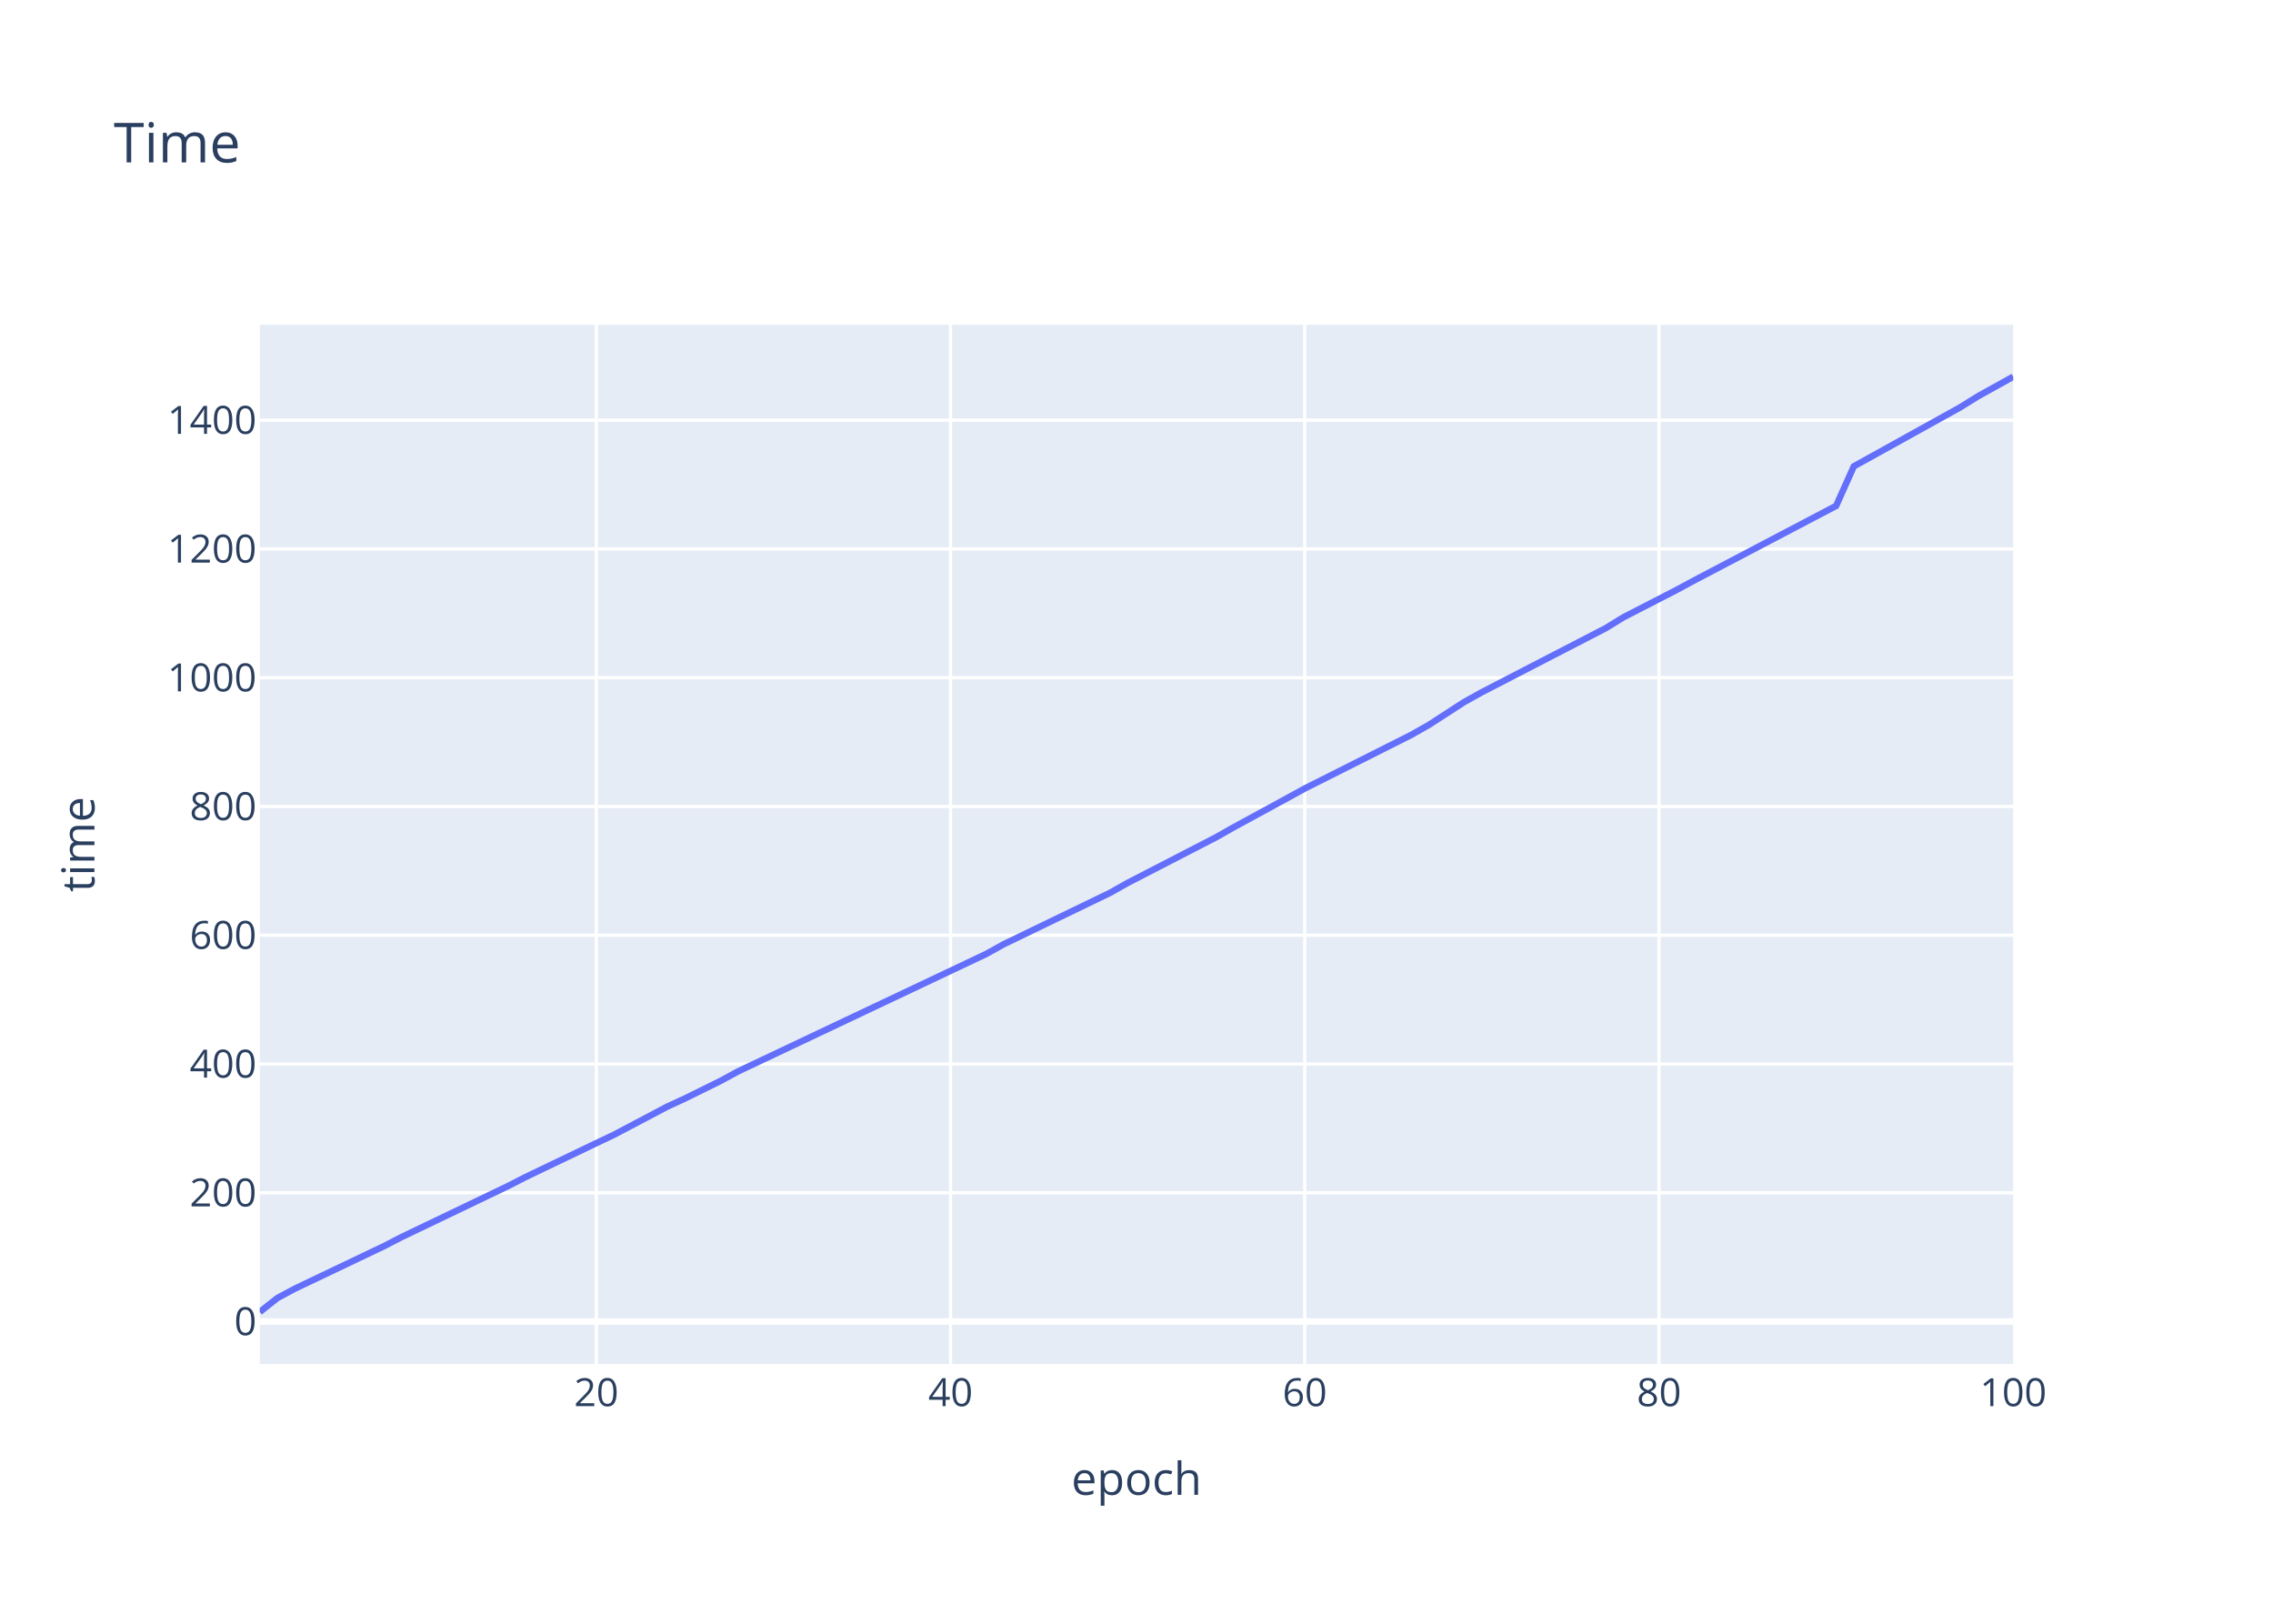
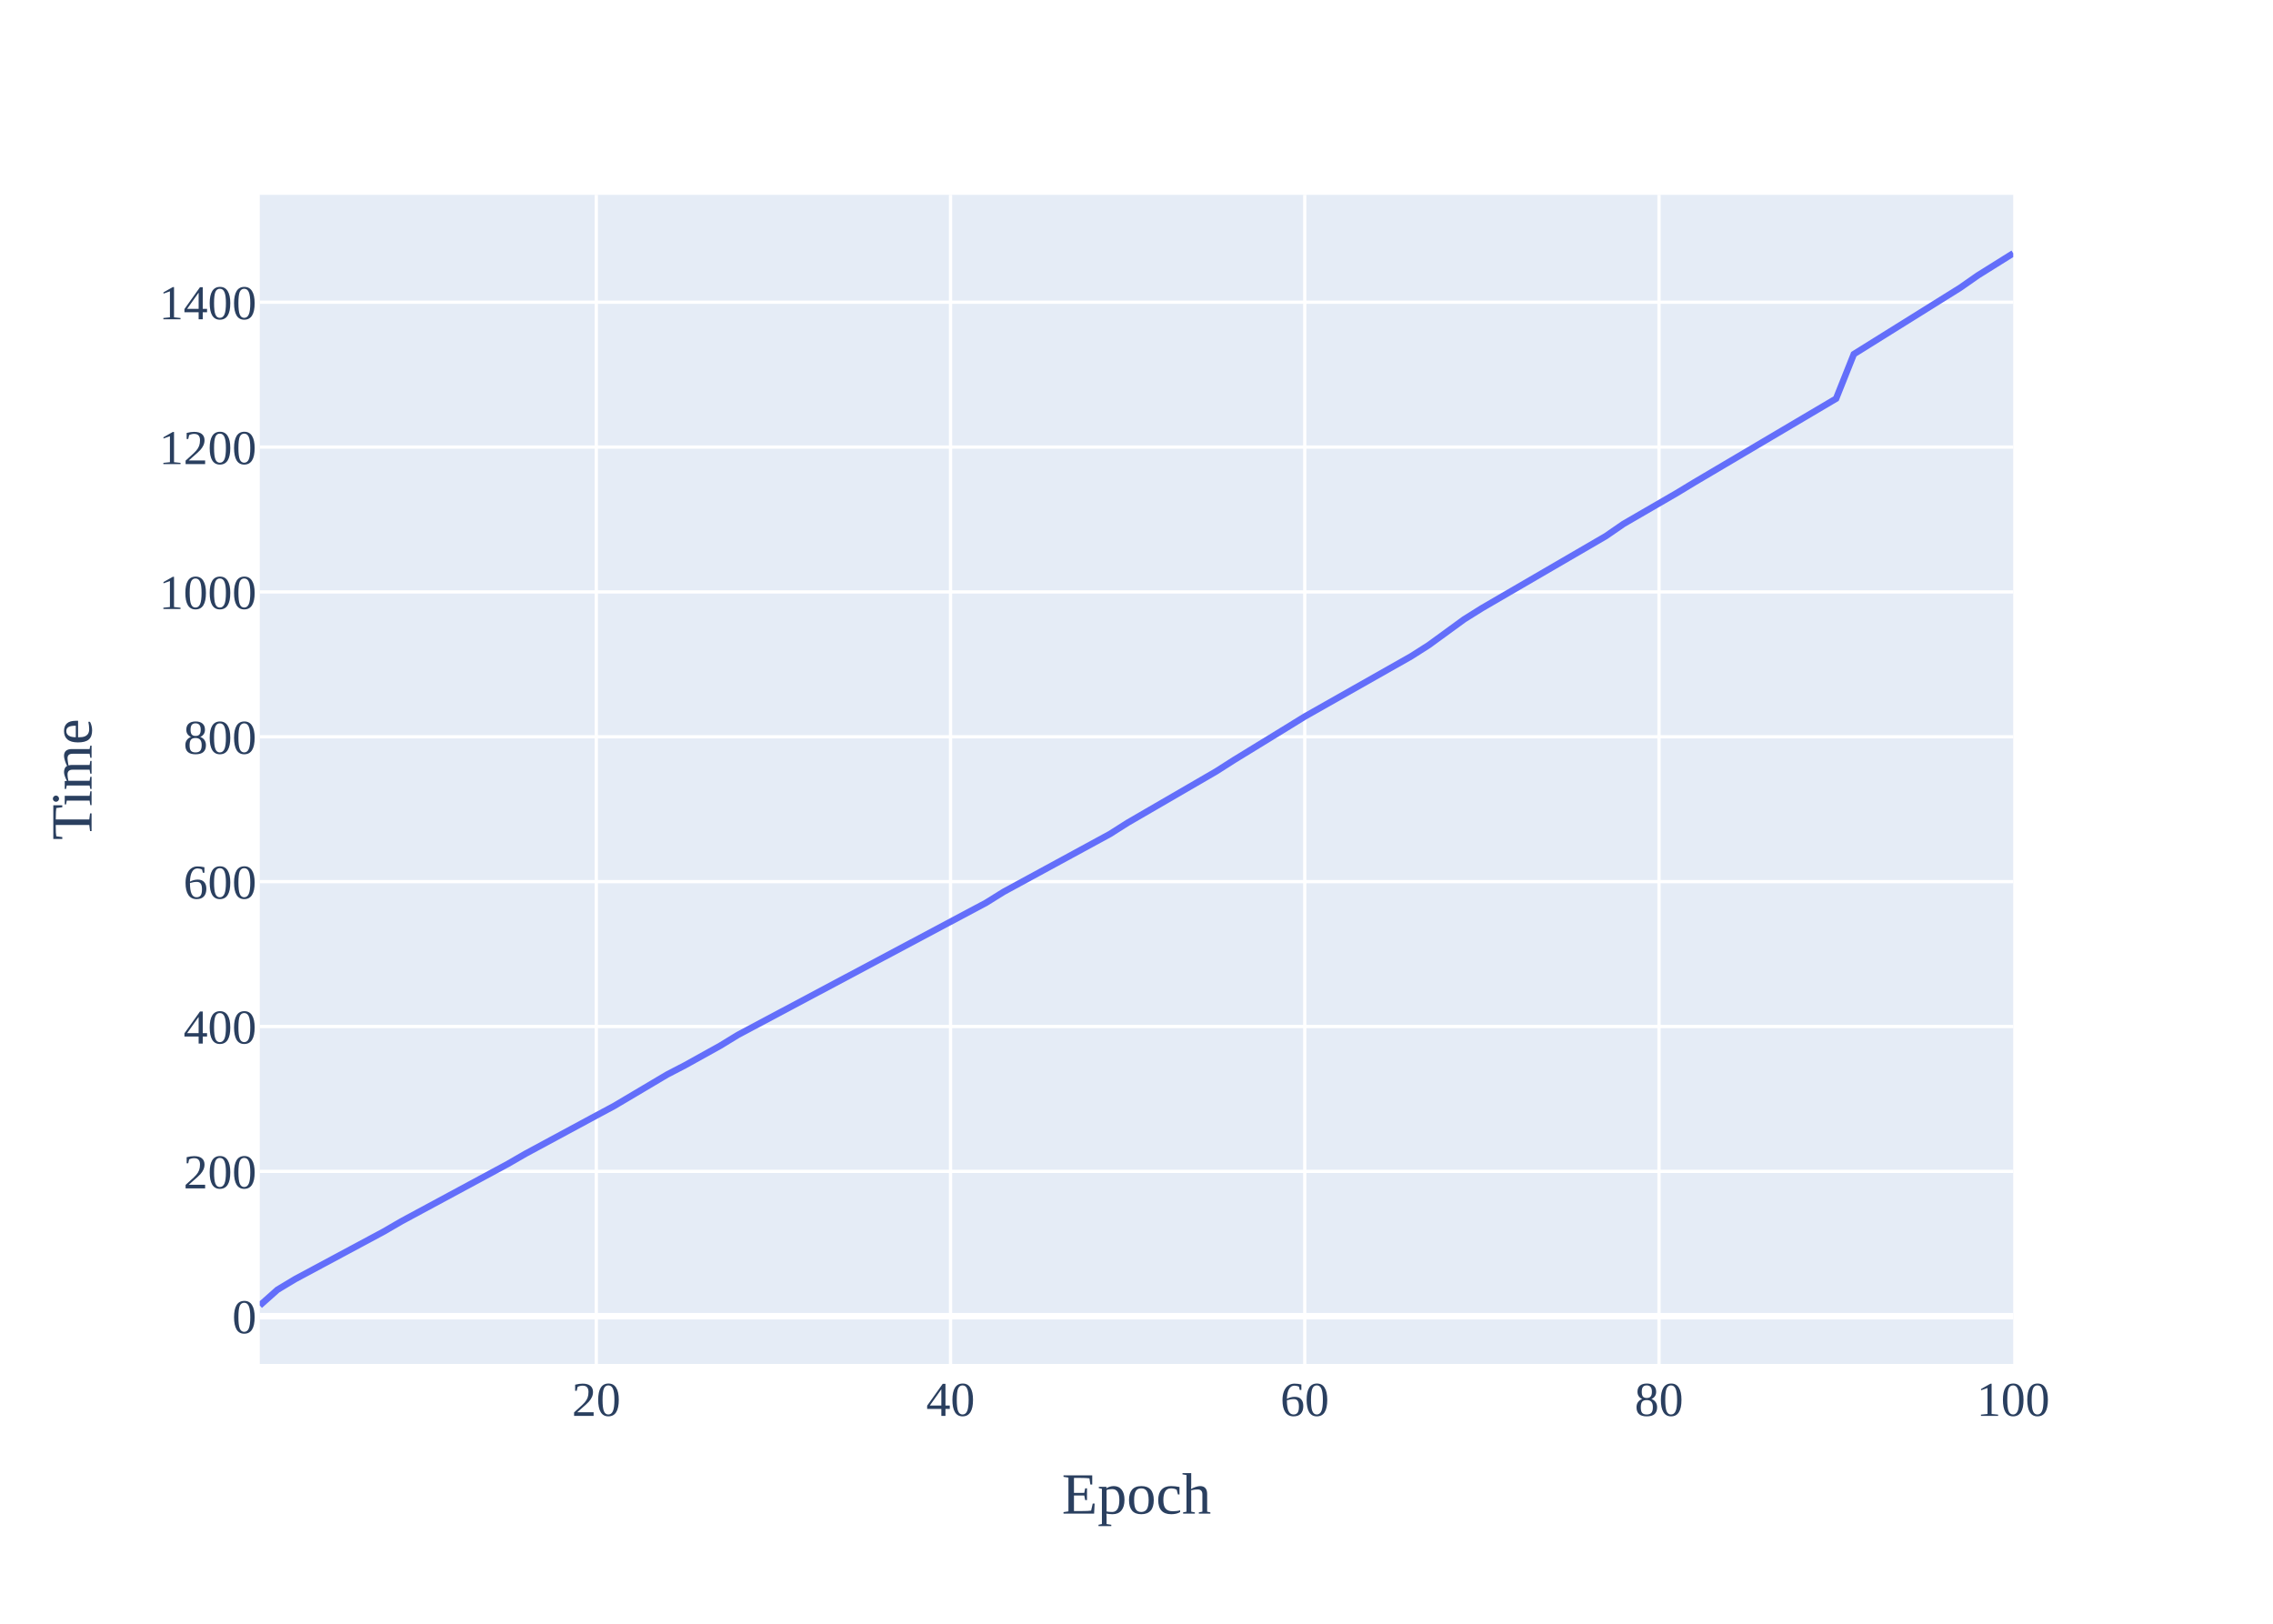
<svg xmlns="http://www.w3.org/2000/svg" class="main-svg" width="700" height="500" style="" viewBox="0 0 700 500">
  <rect x="0" y="0" width="700" height="500" style="fill: rgb(255, 255, 255); fill-opacity: 1;" />
-   <defs id="defs-31648f">
+   <defs id="defs-70bbf1">
    <g class="clips">
-       <clipPath id="clip31648fxyplot" class="plotclip">
-         <rect width="540" height="320" />
+       <clipPath id="clip70bbf1xyplot" class="plotclip">
+         <rect width="540" height="360" />
      </clipPath>
-       <clipPath class="axesclip" id="clip31648fx">
+       <clipPath class="axesclip" id="clip70bbf1x">
        <rect x="80" y="0" width="540" height="500" />
      </clipPath>
-       <clipPath class="axesclip" id="clip31648fy">
-         <rect x="0" y="100" width="700" height="320" />
+       <clipPath class="axesclip" id="clip70bbf1y">
+         <rect x="0" y="60" width="700" height="360" />
      </clipPath>
-       <clipPath class="axesclip" id="clip31648fxy">
-         <rect x="80" y="100" width="540" height="320" />
+       <clipPath class="axesclip" id="clip70bbf1xy">
+         <rect x="80" y="60" width="540" height="360" />
      </clipPath>
    </g>
    <g class="gradients" />
    <g class="patterns" />
  </defs>
  <g class="bglayer">
-     <rect class="bg" x="80" y="100" width="540" height="320" style="fill: rgb(229, 236, 246); fill-opacity: 1; stroke-width: 0;" />
+     <rect class="bg" x="80" y="60" width="540" height="360" style="fill: rgb(229, 236, 246); fill-opacity: 1; stroke-width: 0;" />
  </g>
  <g class="layer-below">
    <g class="imagelayer" />
    <g class="shapelayer" />
  </g>
  <g class="cartesianlayer">
    <g class="subplot xy">
      <g class="layer-subplot">
        <g class="shapelayer" />
        <g class="imagelayer" />
      </g>
      <g class="minor-gridlayer">
        <g class="x" />
        <g class="y" />
      </g>
      <g class="gridlayer">
        <g class="x">
-           <path class="xgrid crisp" transform="translate(183.64,0)" d="M0,100v320" style="stroke: rgb(255, 255, 255); stroke-opacity: 1; stroke-width: 1px;" />
-           <path class="xgrid crisp" transform="translate(292.73,0)" d="M0,100v320" style="stroke: rgb(255, 255, 255); stroke-opacity: 1; stroke-width: 1px;" />
-           <path class="xgrid crisp" transform="translate(401.82,0)" d="M0,100v320" style="stroke: rgb(255, 255, 255); stroke-opacity: 1; stroke-width: 1px;" />
-           <path class="xgrid crisp" transform="translate(510.91,0)" d="M0,100v320" style="stroke: rgb(255, 255, 255); stroke-opacity: 1; stroke-width: 1px;" />
+           <path class="xgrid crisp" transform="translate(183.64,0)" d="M0,60v360" style="stroke: rgb(255, 255, 255); stroke-opacity: 1; stroke-width: 1px;" />
+           <path class="xgrid crisp" transform="translate(292.73,0)" d="M0,60v360" style="stroke: rgb(255, 255, 255); stroke-opacity: 1; stroke-width: 1px;" />
+           <path class="xgrid crisp" transform="translate(401.82,0)" d="M0,60v360" style="stroke: rgb(255, 255, 255); stroke-opacity: 1; stroke-width: 1px;" />
+           <path class="xgrid crisp" transform="translate(510.91,0)" d="M0,60v360" style="stroke: rgb(255, 255, 255); stroke-opacity: 1; stroke-width: 1px;" />
        </g>
        <g class="y">
-           <path class="ygrid crisp" transform="translate(0,367.29)" d="M80,0h540" style="stroke: rgb(255, 255, 255); stroke-opacity: 1; stroke-width: 1px;" />
-           <path class="ygrid crisp" transform="translate(0,327.64)" d="M80,0h540" style="stroke: rgb(255, 255, 255); stroke-opacity: 1; stroke-width: 1px;" />
-           <path class="ygrid crisp" transform="translate(0,287.99)" d="M80,0h540" style="stroke: rgb(255, 255, 255); stroke-opacity: 1; stroke-width: 1px;" />
-           <path class="ygrid crisp" transform="translate(0,248.34)" d="M80,0h540" style="stroke: rgb(255, 255, 255); stroke-opacity: 1; stroke-width: 1px;" />
-           <path class="ygrid crisp" transform="translate(0,208.69)" d="M80,0h540" style="stroke: rgb(255, 255, 255); stroke-opacity: 1; stroke-width: 1px;" />
-           <path class="ygrid crisp" transform="translate(0,169.04)" d="M80,0h540" style="stroke: rgb(255, 255, 255); stroke-opacity: 1; stroke-width: 1px;" />
-           <path class="ygrid crisp" transform="translate(0,129.39)" d="M80,0h540" style="stroke: rgb(255, 255, 255); stroke-opacity: 1; stroke-width: 1px;" />
+           <path class="ygrid crisp" transform="translate(0,360.7)" d="M80,0h540" style="stroke: rgb(255, 255, 255); stroke-opacity: 1; stroke-width: 1px;" />
+           <path class="ygrid crisp" transform="translate(0,316.09)" d="M80,0h540" style="stroke: rgb(255, 255, 255); stroke-opacity: 1; stroke-width: 1px;" />
+           <path class="ygrid crisp" transform="translate(0,271.48)" d="M80,0h540" style="stroke: rgb(255, 255, 255); stroke-opacity: 1; stroke-width: 1px;" />
+           <path class="ygrid crisp" transform="translate(0,226.88)" d="M80,0h540" style="stroke: rgb(255, 255, 255); stroke-opacity: 1; stroke-width: 1px;" />
+           <path class="ygrid crisp" transform="translate(0,182.27)" d="M80,0h540" style="stroke: rgb(255, 255, 255); stroke-opacity: 1; stroke-width: 1px;" />
+           <path class="ygrid crisp" transform="translate(0,137.67)" d="M80,0h540" style="stroke: rgb(255, 255, 255); stroke-opacity: 1; stroke-width: 1px;" />
+           <path class="ygrid crisp" transform="translate(0,93.06)" d="M80,0h540" style="stroke: rgb(255, 255, 255); stroke-opacity: 1; stroke-width: 1px;" />
        </g>
      </g>
      <g class="zerolinelayer">
-         <path class="yzl zl crisp" transform="translate(0,406.94)" d="M80,0h540" style="stroke: rgb(255, 255, 255); stroke-opacity: 1; stroke-width: 2px;" />
+         <path class="yzl zl crisp" transform="translate(0,405.3)" d="M80,0h540" style="stroke: rgb(255, 255, 255); stroke-opacity: 1; stroke-width: 2px;" />
      </g>
      <g class="layer-between">
        <g class="shapelayer" />
        <g class="imagelayer" />
      </g>
      <path class="xlines-below" />
      <path class="ylines-below" />
      <g class="overlines-below" />
      <g class="xaxislayer-below" />
      <g class="yaxislayer-below" />
      <g class="overaxes-below" />
      <g class="overplot">
-         <g class="xy" transform="translate(80,100)" clip-path="url(#clip31648fxyplot)">
+         <g class="xy" transform="translate(80,60)" clip-path="url(#clip70bbf1xyplot)">
          <g class="scatterlayer mlayer">
-             <g class="trace scatter trace84bec2" style="stroke-miterlimit: 2; opacity: 1;">
+             <g class="trace scatter tracebe3d2d" style="stroke-miterlimit: 2; opacity: 1;">
              <g class="fills" />
              <g class="errorbars" />
              <g class="lines">
-                 <path class="js-line" d="M0,304L5.45,299.69L10.91,296.77L38.18,283.77L43.64,280.95L76.36,265.27L81.82,262.47L103.64,252.01L109.09,249.42L125.45,240.79L130.91,238.27L141.82,232.89L147.27,229.93L223.64,193.79L229.09,190.77L261.82,174.95L267.27,171.88L294.55,157.8L300,154.71L316.36,145.8L321.82,142.8L354.55,126.33L360,123.24L370.91,116.18L376.36,113.15L414.55,93.41L420,90.06L436.36,81.64L441.82,78.69L485.45,55.78L490.91,43.6L523.64,25.45L529.09,22.06L540,16" style="vector-effect: none; fill: none; stroke: rgb(99, 110, 250); stroke-opacity: 1; stroke-width: 2px; opacity: 1;" />
+                 <path class="js-line" d="M0,342L5.45,337.15L10.91,333.87L38.18,319.24L43.64,316.07L76.36,298.43L81.82,295.28L103.64,283.51L109.09,280.59L125.45,270.89L130.91,268.06L141.82,262L147.27,258.67L223.64,218.01L229.09,214.62L261.82,196.82L267.27,193.36L294.55,177.53L300,174.05L316.36,164.02L321.82,160.65L354.55,142.12L360,138.65L370.91,130.7L376.36,127.29L414.55,105.08L420,101.32L436.36,91.84L441.82,88.53L485.45,62.75L490.91,49.05L523.64,28.63L529.09,24.82L540,18" style="vector-effect: none; fill: none; stroke: rgb(99, 110, 250); stroke-opacity: 1; stroke-width: 2px; opacity: 1;" />
              </g>
              <g class="points" />
              <g class="text" />
            </g>
          </g>
        </g>
      </g>
      <path class="xlines-above crisp" d="M0,0" style="fill: none;" />
      <path class="ylines-above crisp" d="M0,0" style="fill: none;" />
      <g class="overlines-above" />
      <g class="xaxislayer-above">
        <g class="xtick">
-           <text text-anchor="middle" x="0" y="433" transform="translate(183.64,0)" style="font-family: 'Open Sans', verdana, arial, sans-serif; font-size: 12px; fill: rgb(42, 63, 95); fill-opacity: 1; white-space: pre; opacity: 1;">20</text>
+           <text text-anchor="middle" x="0" y="436" transform="translate(183.64,0)" style="font-family: 'Times New Roman'; font-size: 15px; fill: rgb(42, 63, 95); fill-opacity: 1; white-space: pre; opacity: 1;">20</text>
        </g>
        <g class="xtick">
-           <text text-anchor="middle" x="0" y="433" style="font-family: 'Open Sans', verdana, arial, sans-serif; font-size: 12px; fill: rgb(42, 63, 95); fill-opacity: 1; white-space: pre; opacity: 1;" transform="translate(292.73,0)">40</text>
+           <text text-anchor="middle" x="0" y="436" style="font-family: 'Times New Roman'; font-size: 15px; fill: rgb(42, 63, 95); fill-opacity: 1; white-space: pre; opacity: 1;" transform="translate(292.73,0)">40</text>
        </g>
        <g class="xtick">
-           <text text-anchor="middle" x="0" y="433" style="font-family: 'Open Sans', verdana, arial, sans-serif; font-size: 12px; fill: rgb(42, 63, 95); fill-opacity: 1; white-space: pre; opacity: 1;" transform="translate(401.82,0)">60</text>
+           <text text-anchor="middle" x="0" y="436" style="font-family: 'Times New Roman'; font-size: 15px; fill: rgb(42, 63, 95); fill-opacity: 1; white-space: pre; opacity: 1;" transform="translate(401.82,0)">60</text>
        </g>
        <g class="xtick">
-           <text text-anchor="middle" x="0" y="433" style="font-family: 'Open Sans', verdana, arial, sans-serif; font-size: 12px; fill: rgb(42, 63, 95); fill-opacity: 1; white-space: pre; opacity: 1;" transform="translate(510.91,0)">80</text>
+           <text text-anchor="middle" x="0" y="436" style="font-family: 'Times New Roman'; font-size: 15px; fill: rgb(42, 63, 95); fill-opacity: 1; white-space: pre; opacity: 1;" transform="translate(510.91,0)">80</text>
        </g>
        <g class="xtick">
-           <text text-anchor="middle" x="0" y="433" style="font-family: 'Open Sans', verdana, arial, sans-serif; font-size: 12px; fill: rgb(42, 63, 95); fill-opacity: 1; white-space: pre; opacity: 1;" transform="translate(620,0)">100</text>
+           <text text-anchor="middle" x="0" y="436" style="font-family: 'Times New Roman'; font-size: 15px; fill: rgb(42, 63, 95); fill-opacity: 1; white-space: pre; opacity: 1;" transform="translate(620,0)">100</text>
        </g>
      </g>
      <g class="yaxislayer-above">
        <g class="ytick">
-           <text text-anchor="end" x="79" y="4.2" transform="translate(0,406.94)" style="font-family: 'Open Sans', verdana, arial, sans-serif; font-size: 12px; fill: rgb(42, 63, 95); fill-opacity: 1; white-space: pre; opacity: 1;">0</text>
+           <text text-anchor="end" x="79" y="5.25" transform="translate(0,405.3)" style="font-family: 'Times New Roman'; font-size: 15px; fill: rgb(42, 63, 95); fill-opacity: 1; white-space: pre; opacity: 1;">0</text>
        </g>
        <g class="ytick">
-           <text text-anchor="end" x="79" y="4.2" style="font-family: 'Open Sans', verdana, arial, sans-serif; font-size: 12px; fill: rgb(42, 63, 95); fill-opacity: 1; white-space: pre; opacity: 1;" transform="translate(0,367.29)">200</text>
+           <text text-anchor="end" x="79" y="5.25" style="font-family: 'Times New Roman'; font-size: 15px; fill: rgb(42, 63, 95); fill-opacity: 1; white-space: pre; opacity: 1;" transform="translate(0,360.7)">200</text>
        </g>
        <g class="ytick">
-           <text text-anchor="end" x="79" y="4.2" style="font-family: 'Open Sans', verdana, arial, sans-serif; font-size: 12px; fill: rgb(42, 63, 95); fill-opacity: 1; white-space: pre; opacity: 1;" transform="translate(0,327.64)">400</text>
+           <text text-anchor="end" x="79" y="5.25" style="font-family: 'Times New Roman'; font-size: 15px; fill: rgb(42, 63, 95); fill-opacity: 1; white-space: pre; opacity: 1;" transform="translate(0,316.09)">400</text>
        </g>
        <g class="ytick">
-           <text text-anchor="end" x="79" y="4.2" style="font-family: 'Open Sans', verdana, arial, sans-serif; font-size: 12px; fill: rgb(42, 63, 95); fill-opacity: 1; white-space: pre; opacity: 1;" transform="translate(0,287.99)">600</text>
+           <text text-anchor="end" x="79" y="5.25" style="font-family: 'Times New Roman'; font-size: 15px; fill: rgb(42, 63, 95); fill-opacity: 1; white-space: pre; opacity: 1;" transform="translate(0,271.48)">600</text>
        </g>
        <g class="ytick">
-           <text text-anchor="end" x="79" y="4.2" style="font-family: 'Open Sans', verdana, arial, sans-serif; font-size: 12px; fill: rgb(42, 63, 95); fill-opacity: 1; white-space: pre; opacity: 1;" transform="translate(0,248.34)">800</text>
+           <text text-anchor="end" x="79" y="5.25" style="font-family: 'Times New Roman'; font-size: 15px; fill: rgb(42, 63, 95); fill-opacity: 1; white-space: pre; opacity: 1;" transform="translate(0,226.88)">800</text>
        </g>
        <g class="ytick">
-           <text text-anchor="end" x="79" y="4.2" style="font-family: 'Open Sans', verdana, arial, sans-serif; font-size: 12px; fill: rgb(42, 63, 95); fill-opacity: 1; white-space: pre; opacity: 1;" transform="translate(0,208.69)">1000</text>
+           <text text-anchor="end" x="79" y="5.25" style="font-family: 'Times New Roman'; font-size: 15px; fill: rgb(42, 63, 95); fill-opacity: 1; white-space: pre; opacity: 1;" transform="translate(0,182.27)">1000</text>
        </g>
        <g class="ytick">
-           <text text-anchor="end" x="79" y="4.2" style="font-family: 'Open Sans', verdana, arial, sans-serif; font-size: 12px; fill: rgb(42, 63, 95); fill-opacity: 1; white-space: pre; opacity: 1;" transform="translate(0,169.04)">1200</text>
+           <text text-anchor="end" x="79" y="5.25" style="font-family: 'Times New Roman'; font-size: 15px; fill: rgb(42, 63, 95); fill-opacity: 1; white-space: pre; opacity: 1;" transform="translate(0,137.67)">1200</text>
        </g>
        <g class="ytick">
-           <text text-anchor="end" x="79" y="4.2" style="font-family: 'Open Sans', verdana, arial, sans-serif; font-size: 12px; fill: rgb(42, 63, 95); fill-opacity: 1; white-space: pre; opacity: 1;" transform="translate(0,129.39)">1400</text>
+           <text text-anchor="end" x="79" y="5.25" style="font-family: 'Times New Roman'; font-size: 15px; fill: rgb(42, 63, 95); fill-opacity: 1; white-space: pre; opacity: 1;" transform="translate(0,93.06)">1400</text>
        </g>
      </g>
      <g class="overaxes-above" />
    </g>
  </g>
  <g class="polarlayer" />
  <g class="smithlayer" />
  <g class="ternarylayer" />
  <g class="geolayer" />
  <g class="funnelarealayer" />
  <g class="pielayer" />
  <g class="iciclelayer" />
  <g class="treemaplayer" />
  <g class="sunburstlayer" />
  <g class="glimages" />
-   <defs id="topdefs-31648f">
+   <defs id="topdefs-70bbf1">
    <g class="clips" />
  </defs>
  <g class="layer-above">
    <g class="imagelayer" />
    <g class="shapelayer" />
  </g>
  <g class="infolayer">
-     <g class="g-gtitle">
-       <text class="gtitle" x="35" y="50" text-anchor="start" dy="0em" style="opacity: 1; font-family: 'Open Sans', verdana, arial, sans-serif; font-size: 17px; fill: rgb(42, 63, 95); fill-opacity: 1; white-space: pre;">Time</text>
-     </g>
+     <g class="g-gtitle" />
    <g class="g-xtitle">
-       <text class="xtitle" x="350" y="460.3" text-anchor="middle" style="opacity: 1; font-family: 'Open Sans', verdana, arial, sans-serif; font-size: 14px; fill: rgb(42, 63, 95); fill-opacity: 1; white-space: pre;">epoch</text>
+       <text class="xtitle" x="350" y="466.1" text-anchor="middle" style="opacity: 1; font-family: 'Times New Roman'; font-size: 18px; fill: rgb(42, 63, 95); fill-opacity: 1; white-space: pre;">Epoch</text>
    </g>
    <g class="g-ytitle">
-       <text class="ytitle" transform="rotate(-90,29.08438,260)" x="29.084" y="260" text-anchor="middle" style="opacity: 1; font-family: 'Open Sans', verdana, arial, sans-serif; font-size: 14px; fill: rgb(42, 63, 95); fill-opacity: 1; white-space: pre;">time</text>
+       <text class="ytitle" transform="rotate(-90,28.2,240)" x="28.2" y="240" text-anchor="middle" style="opacity: 1; font-family: 'Times New Roman'; font-size: 18px; fill: rgb(42, 63, 95); fill-opacity: 1; white-space: pre;">Time</text>
    </g>
  </g>
</svg>
